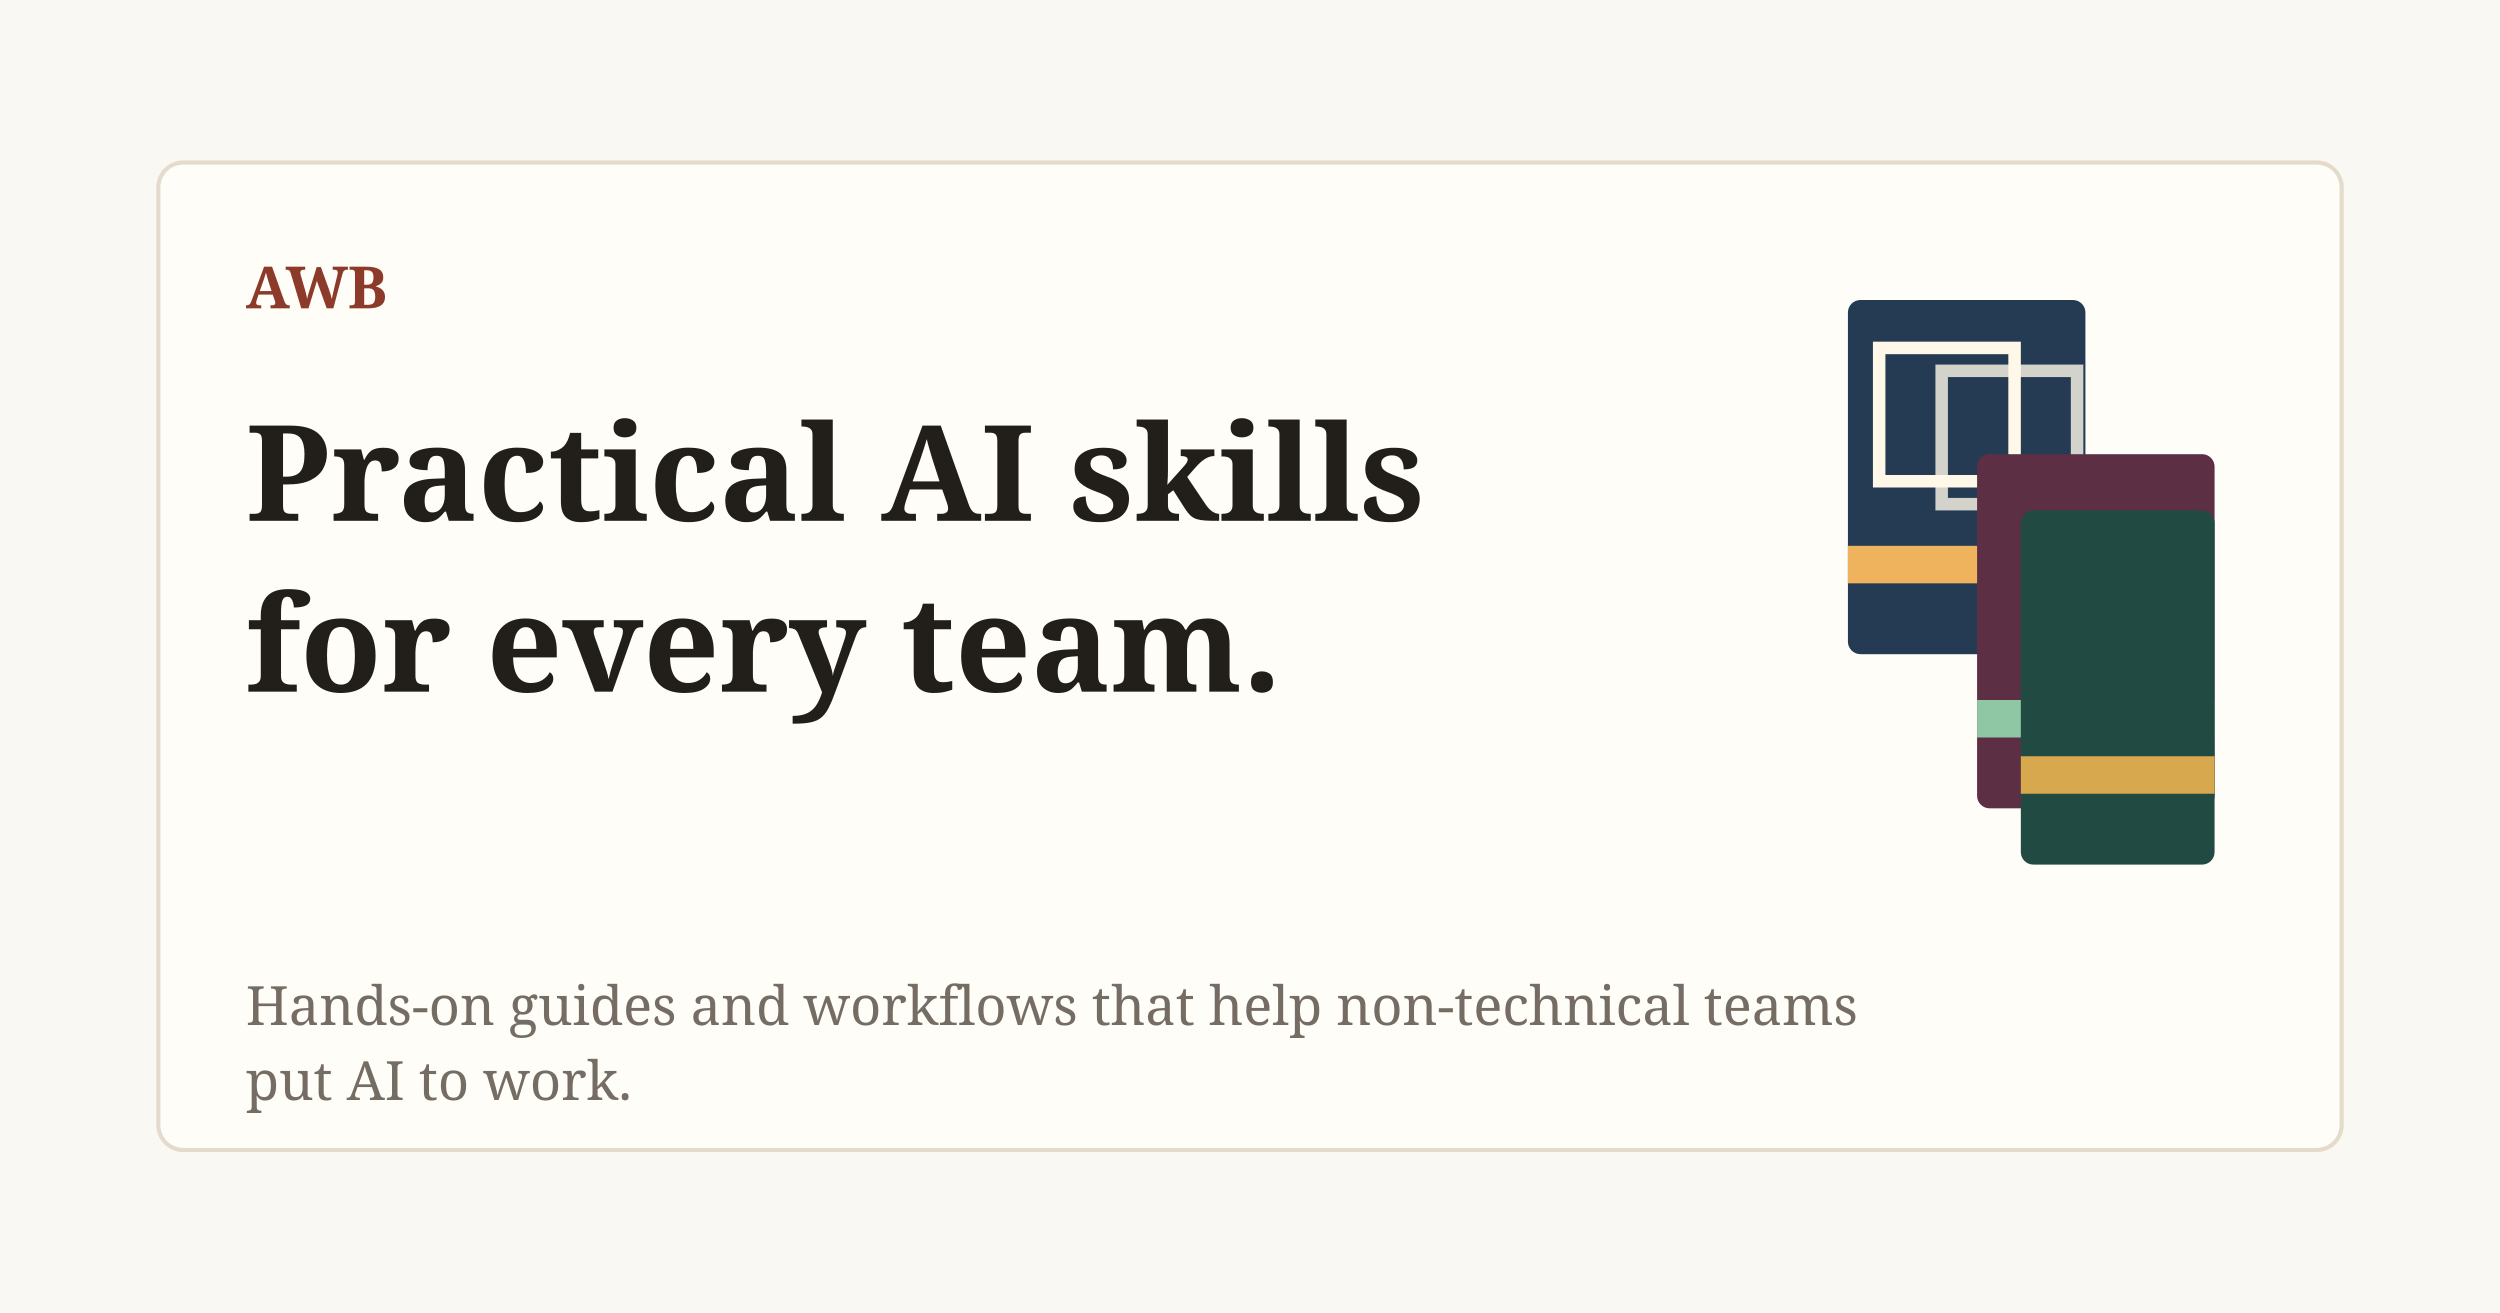
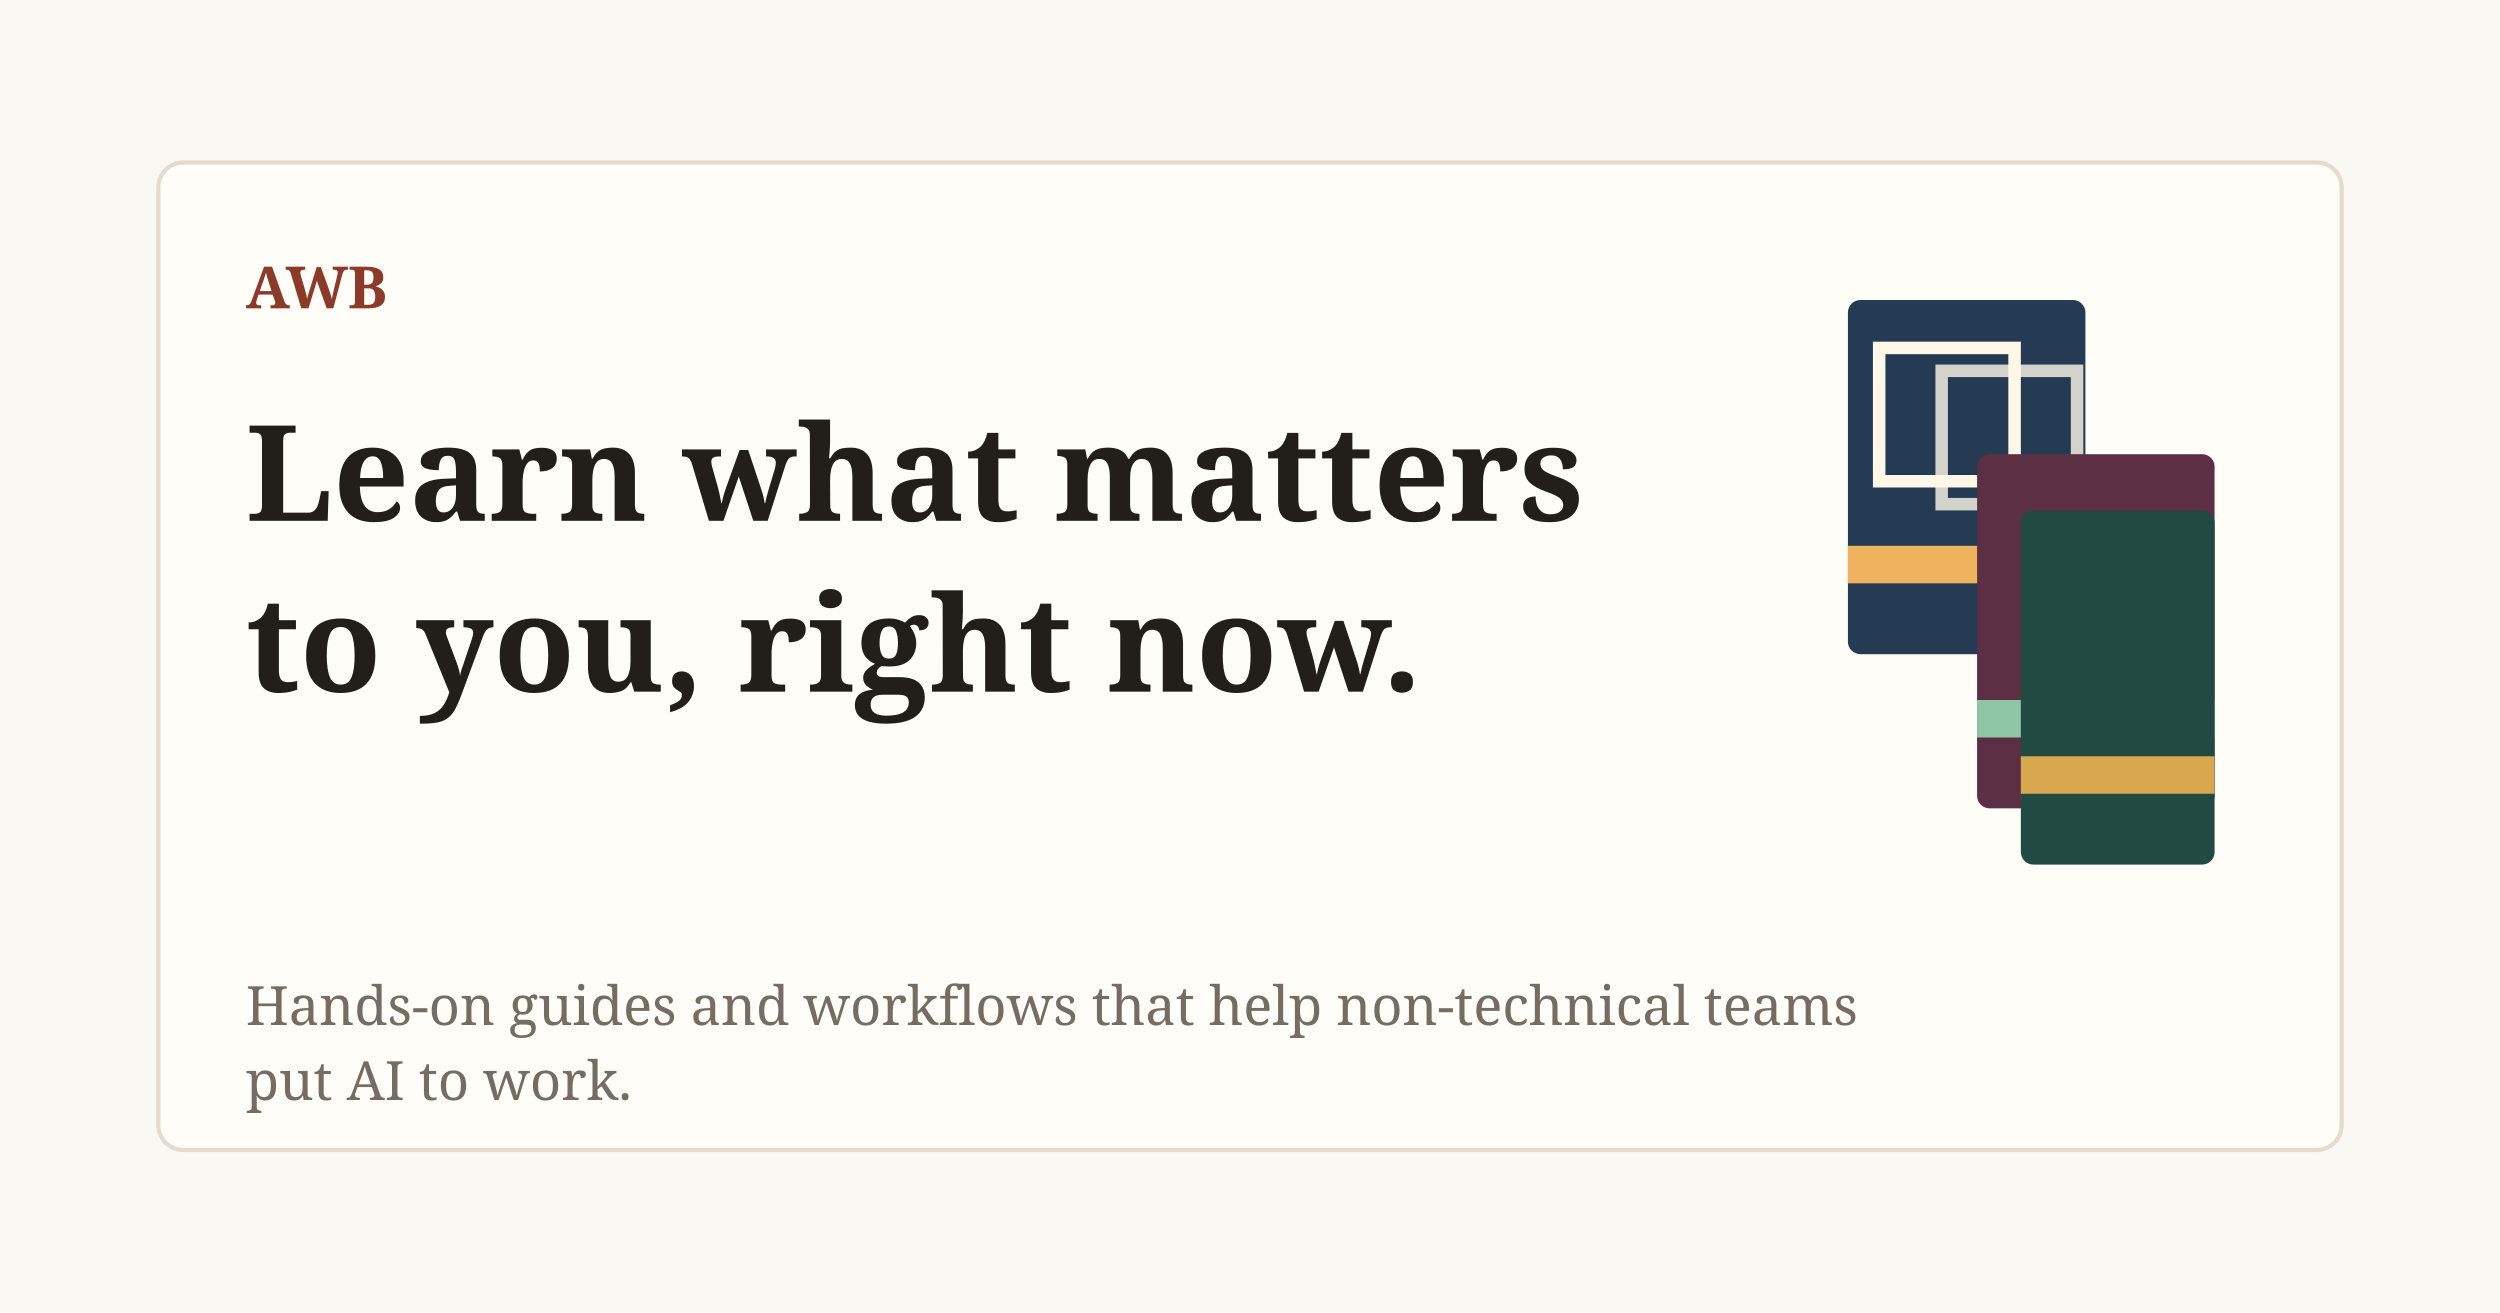
<svg xmlns="http://www.w3.org/2000/svg" width="1200" height="630" viewBox="0 0 1200 630">
  <rect width="1200" height="630" fill="#faf8f3" />
  <rect x="76" y="78" width="1048" height="474" rx="12" fill="#fffdf8" stroke="#e4dbcd" stroke-width="2" />
  <text x="118" y="148" fill="#8c3b2a" font-family="Georgia, serif" font-size="28" font-weight="700">AWB</text>
-   <text x="118" y="250" fill="#221e1a" font-family="Georgia, serif" font-size="64" font-weight="700">Practical AI skills</text>
-   <text x="118" y="332" fill="#221e1a" font-family="Georgia, serif" font-size="64" font-weight="700">for every team.</text>
+   <text x="118" y="250" fill="#221e1a" font-family="Georgia, serif" font-size="64" font-weight="700">Learn what matters</text>
+   <text x="118" y="332" fill="#221e1a" font-family="Georgia, serif" font-size="64" font-weight="700">to you, right now.</text>
  <text x="118" y="492" fill="#756d64" font-family="Georgia, serif" font-size="26">Hands-on guides and workflows that help non-technical teams</text>
  <text x="118" y="528" fill="#756d64" font-family="Georgia, serif" font-size="26">put AI to work.</text>
  <g transform="translate(887 144)">
    <rect x="0" y="0" width="114" height="170" rx="6" fill="#243b53" />
    <rect x="0" y="118" width="114" height="18" fill="#f0b35d" />
    <rect x="15" y="23" width="65" height="64" fill="none" stroke="#fff7e8" stroke-width="6" />
    <rect x="45" y="34" width="65" height="64" fill="none" stroke="#fff7e8" stroke-width="6" opacity="0.8" />
    <rect x="62" y="74" width="114" height="170" rx="6" fill="#5c2f45" />
    <rect x="62" y="192" width="114" height="18" fill="#8fc6a3" />
    <rect x="83" y="101" width="93" height="170" rx="6" fill="#214a43" />
    <rect x="83" y="219" width="93" height="18" fill="#d7a84d" />
  </g>
</svg>
